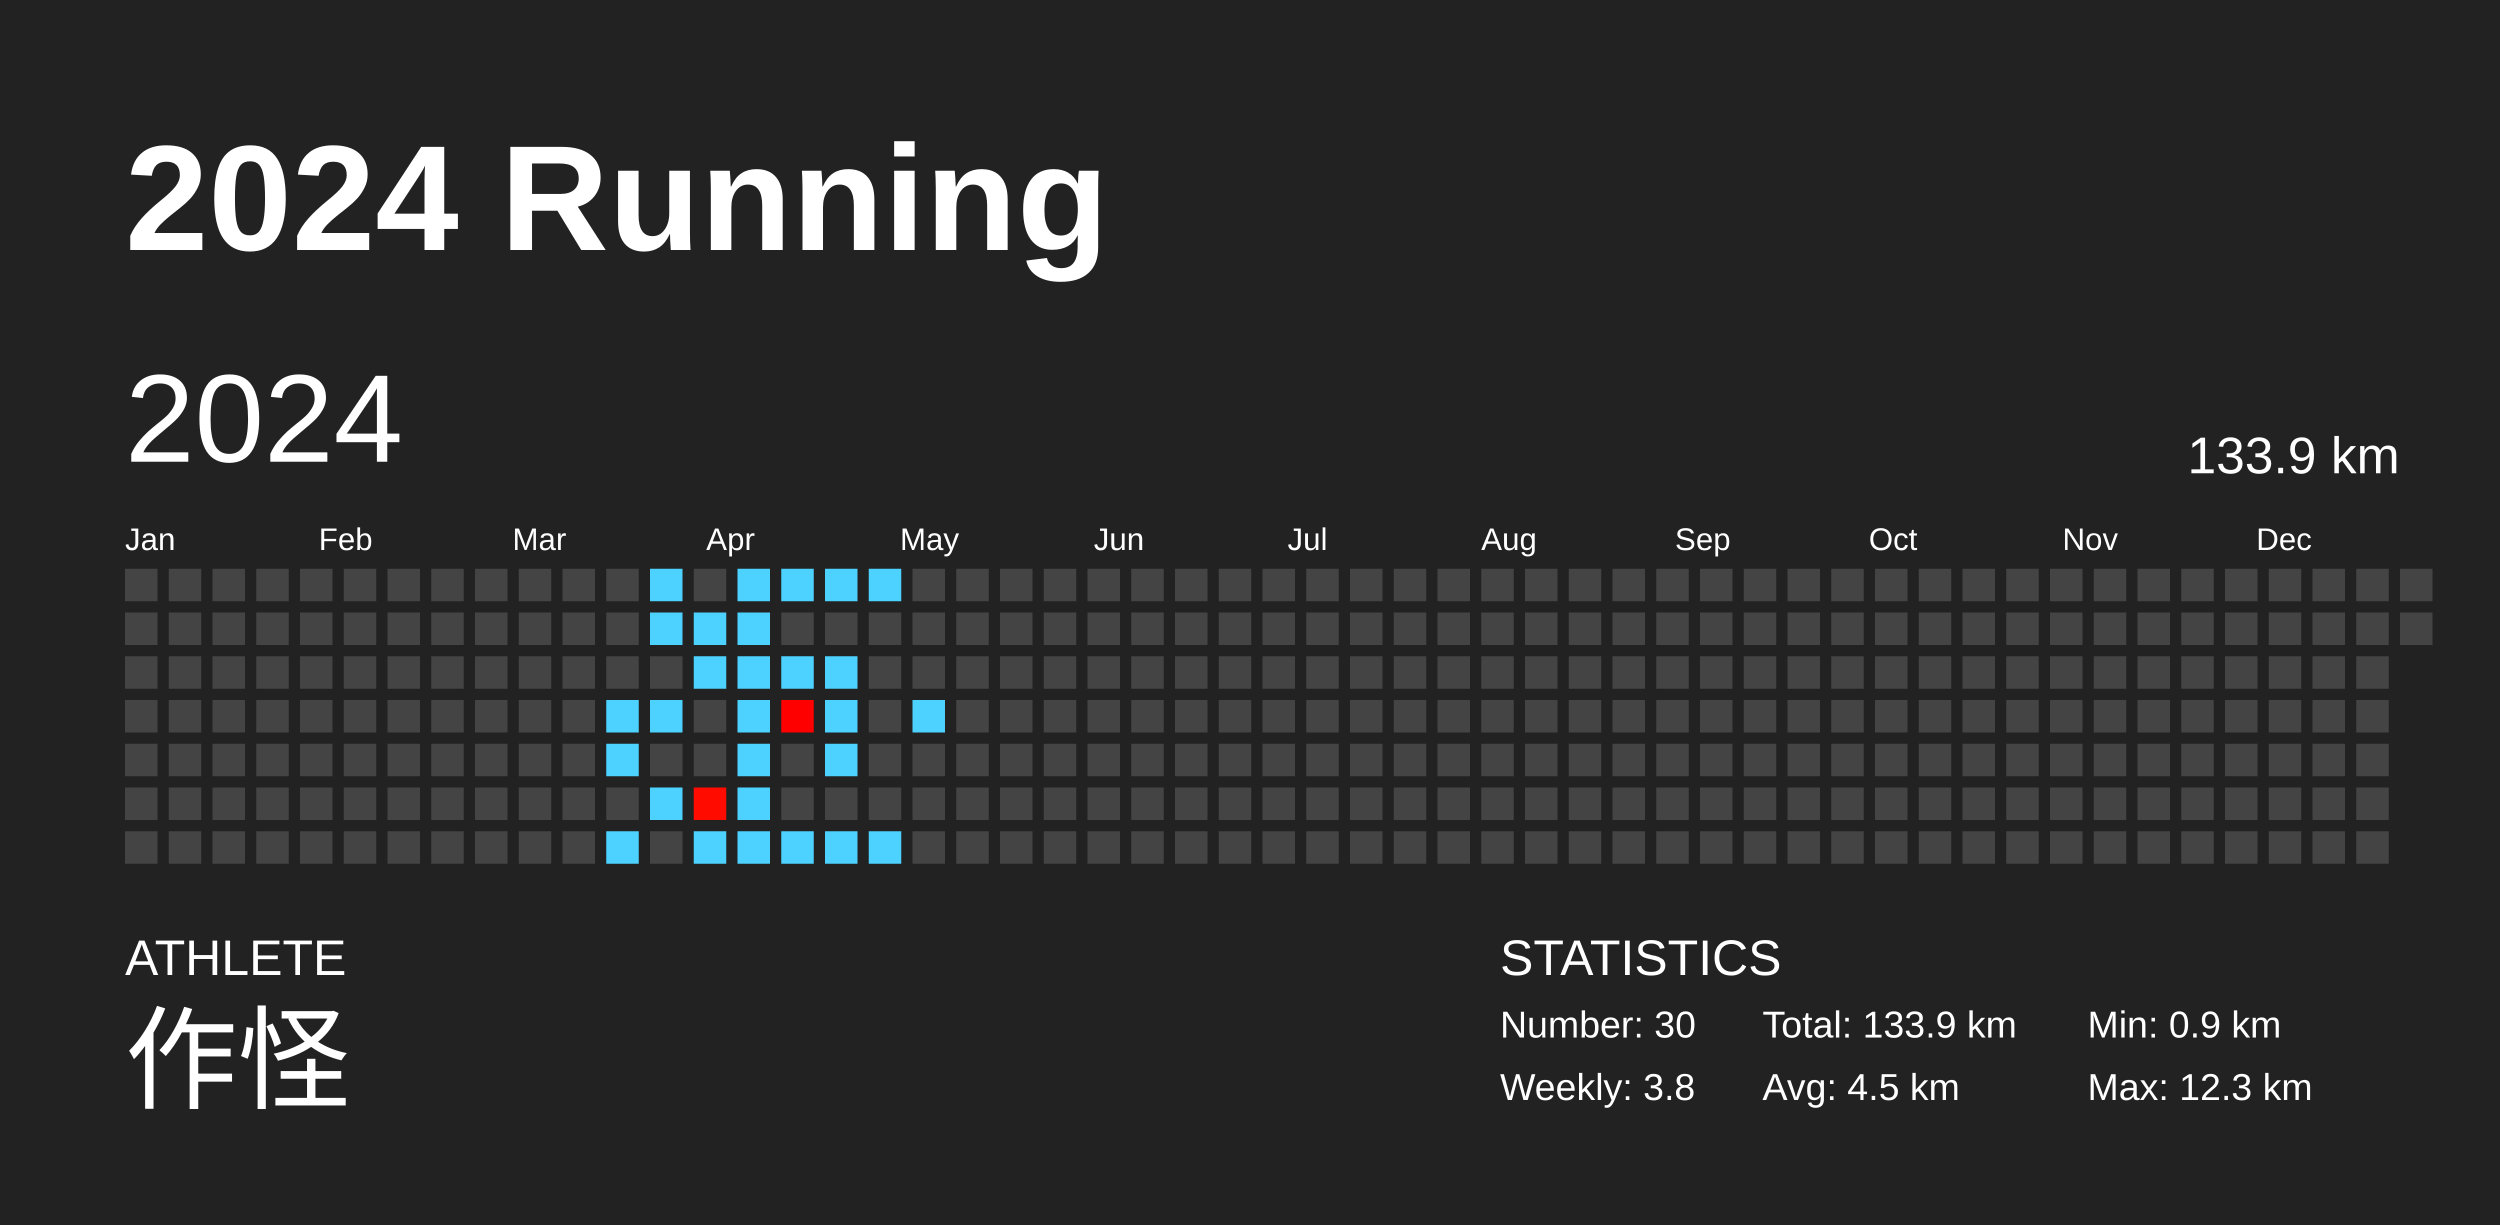
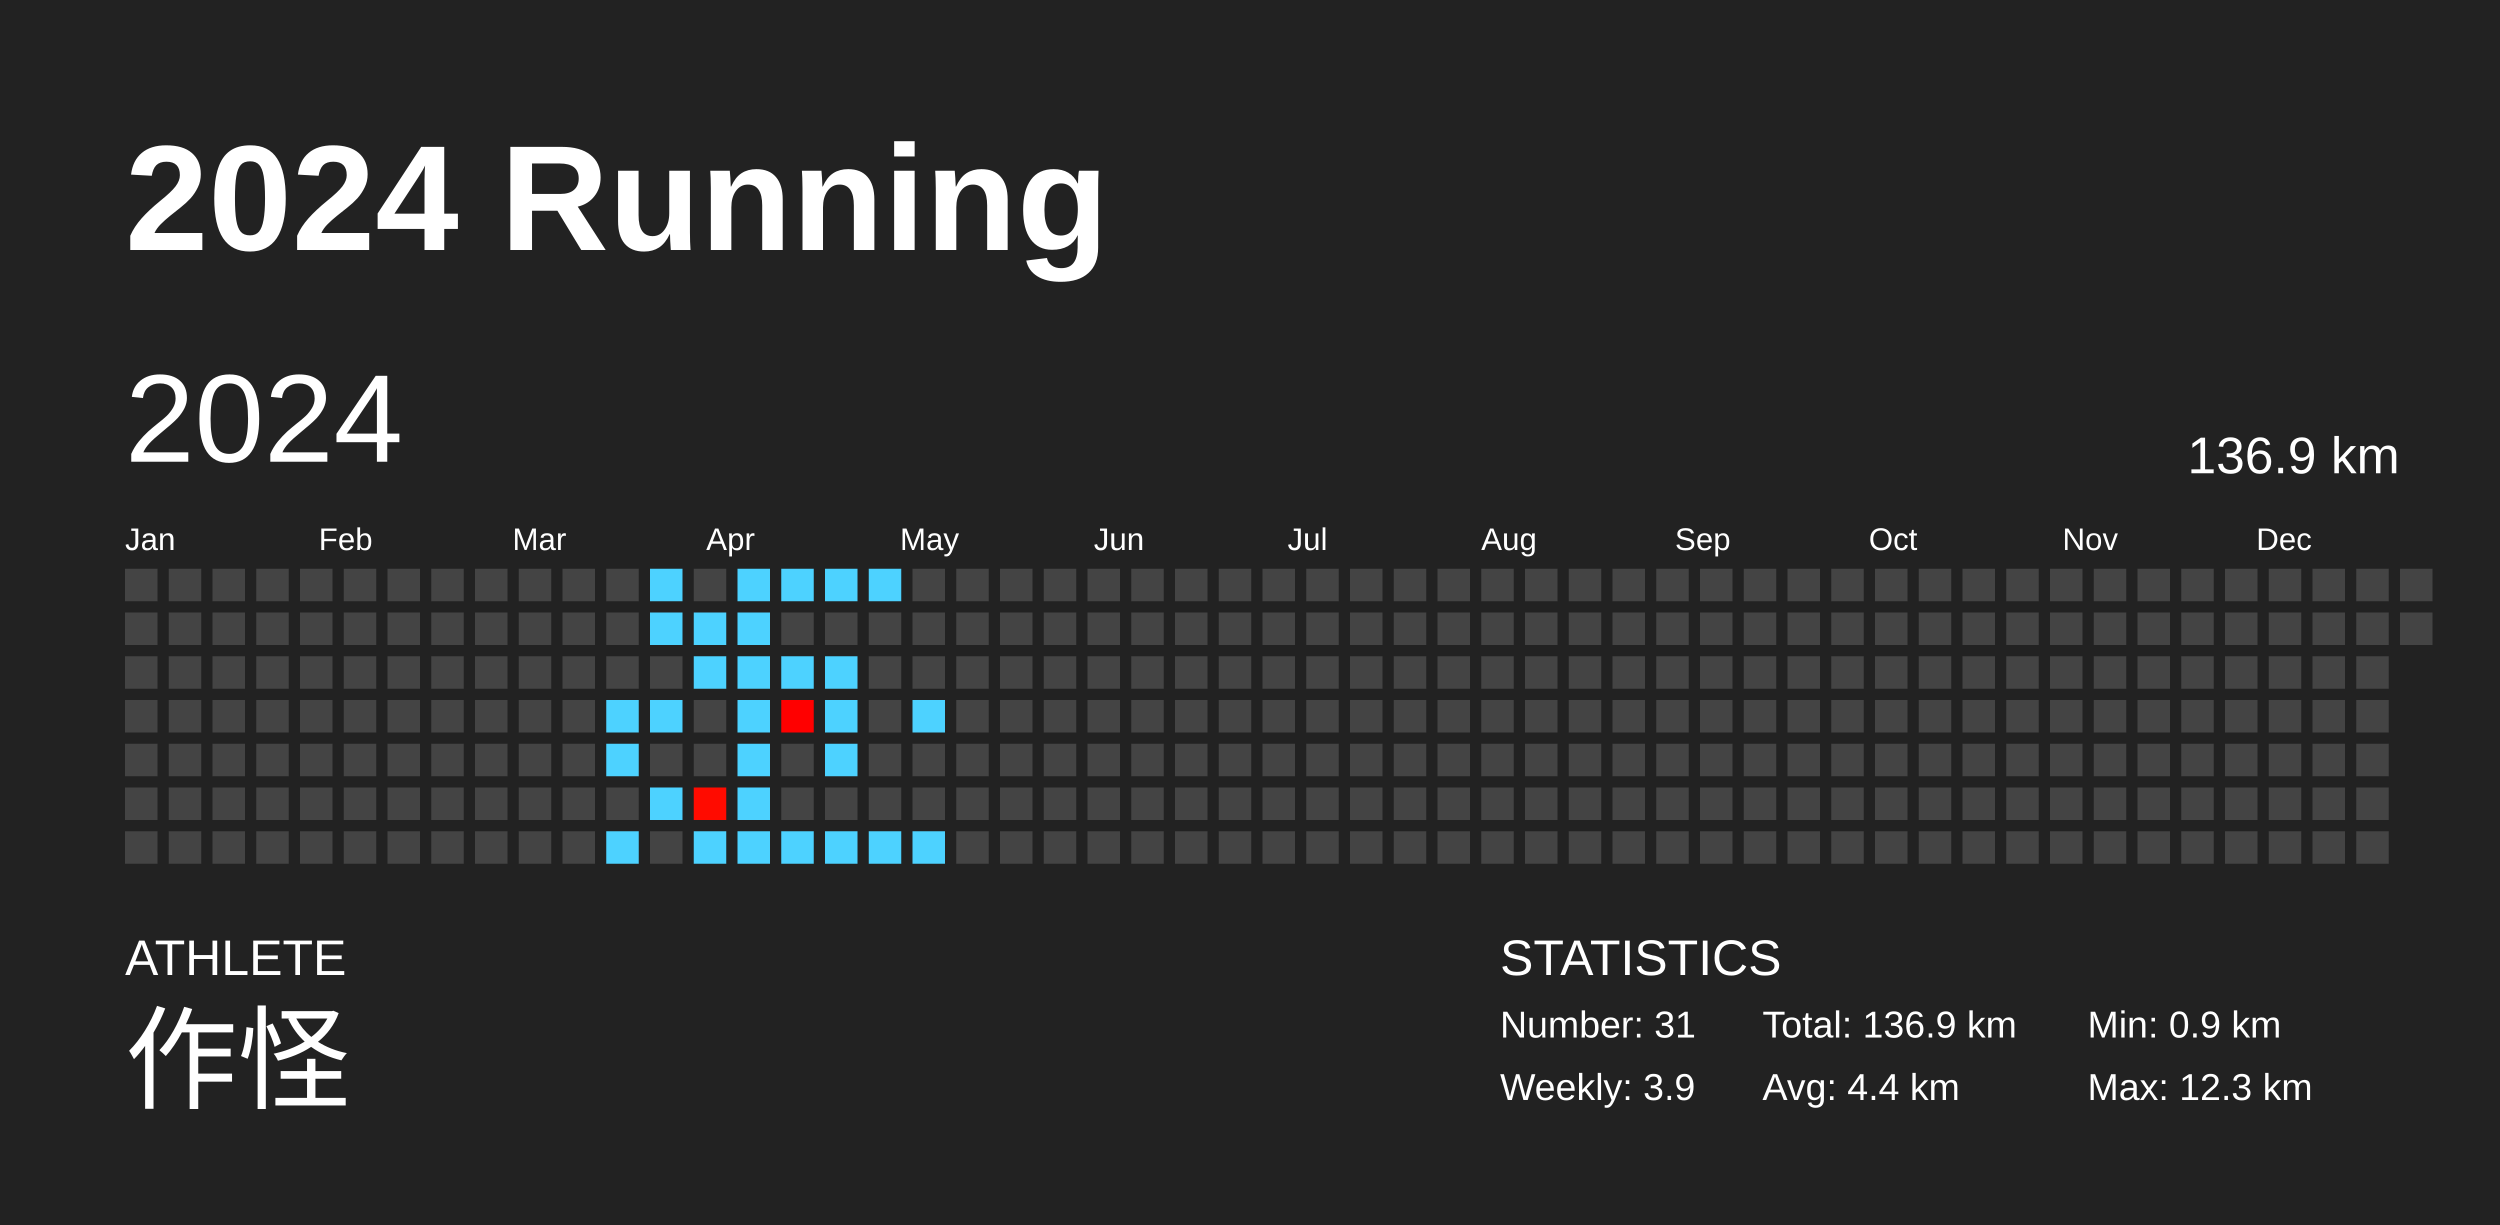
<svg xmlns="http://www.w3.org/2000/svg" baseProfile="full" height="98mm" version="1.1" viewBox="0,0,200,98" width="200mm">
  <defs />
  <rect fill="#222222" height="98" width="200" x="0" y="0" />
  <text fill="#FFFFFF" style="font-size:12px; font-family:Arial; font-weight:bold;" x="10" y="20">2024 Running</text>
  <text fill="#FFFFFF" style="font-size:4px; font-family:Arial" x="10" y="78">ATHLETE</text>
  <text fill="#FFFFFF" style="font-size:9px; font-family:Arial" x="10" y="88">作怪</text>
  <text fill="#FFFFFF" style="font-size:4px; font-family:Arial" x="120" y="78">STATISTICS</text>
-   <text fill="#FFFFFF" style="font-size:3px; font-family:Arial" x="120" y="83">Number: 30</text>
-   <text fill="#FFFFFF" style="font-size:3px; font-family:Arial" x="120" y="88">Weekly: 3.8</text>
-   <text fill="#FFFFFF" style="font-size:3px; font-family:Arial" x="141" y="83">Total: 133.9 km</text>
-   <text fill="#FFFFFF" style="font-size:3px; font-family:Arial" x="141" y="88">Avg: 4.5 km</text>
+   <text fill="#FFFFFF" style="font-size:3px; font-family:Arial" x="120" y="83">Number: 31</text>
+   <text fill="#FFFFFF" style="font-size:3px; font-family:Arial" x="120" y="88">Weekly: 3.9</text>
+   <text fill="#FFFFFF" style="font-size:3px; font-family:Arial" x="141" y="83">Total: 136.9 km</text>
+   <text fill="#FFFFFF" style="font-size:3px; font-family:Arial" x="141" y="88">Avg: 4.4 km</text>
  <text fill="#FFFFFF" style="font-size:3px; font-family:Arial" x="167" y="83">Min: 0.9 km</text>
  <text fill="#FFFFFF" style="font-size:3px; font-family:Arial" x="167" y="88">Max: 12.3 km</text>
  <text dominant-baseline="hanging" fill="#FFFFFF" style="font-size:10.0px; font-family:Arial;" x="10" y="30">2024</text>
-   <text dominant-baseline="hanging" fill="#FFFFFF" style="font-size:4.125px; font-family:Arial;" x="175" y="35">133.9 km</text>
+   <text dominant-baseline="hanging" fill="#FFFFFF" style="font-size:4.125px; font-family:Arial;" x="175" y="35">136.9 km</text>
  <text fill="#FFFFFF" style="font-size:2.5px; font-family:Arial" x="10.0" y="44">Jan</text>
  <text fill="#FFFFFF" style="font-size:2.5px; font-family:Arial" x="25.5" y="44">Feb</text>
  <text fill="#FFFFFF" style="font-size:2.5px; font-family:Arial" x="41.0" y="44">Mar</text>
  <text fill="#FFFFFF" style="font-size:2.5px; font-family:Arial" x="56.5" y="44">Apr</text>
  <text fill="#FFFFFF" style="font-size:2.5px; font-family:Arial" x="72.0" y="44">May</text>
  <text fill="#FFFFFF" style="font-size:2.5px; font-family:Arial" x="87.5" y="44">Jun</text>
  <text fill="#FFFFFF" style="font-size:2.5px; font-family:Arial" x="103.0" y="44">Jul</text>
  <text fill="#FFFFFF" style="font-size:2.5px; font-family:Arial" x="118.5" y="44">Aug</text>
  <text fill="#FFFFFF" style="font-size:2.5px; font-family:Arial" x="134.0" y="44">Sep</text>
  <text fill="#FFFFFF" style="font-size:2.5px; font-family:Arial" x="149.5" y="44">Oct</text>
  <text fill="#FFFFFF" style="font-size:2.5px; font-family:Arial" x="165.0" y="44">Nov</text>
  <text fill="#FFFFFF" style="font-size:2.5px; font-family:Arial" x="180.5" y="44">Dec</text>
  <rect fill="#444444" height="2.6" width="2.6" x="10.0" y="45.5" />
  <rect fill="#444444" height="2.6" width="2.6" x="10.0" y="49.0" />
  <rect fill="#444444" height="2.6" width="2.6" x="10.0" y="52.5" />
  <rect fill="#444444" height="2.6" width="2.6" x="10.0" y="56.0" />
  <rect fill="#444444" height="2.6" width="2.6" x="10.0" y="59.5" />
  <rect fill="#444444" height="2.6" width="2.6" x="10.0" y="63.0" />
  <rect fill="#444444" height="2.6" width="2.6" x="10.0" y="66.5" />
  <rect fill="#444444" height="2.6" width="2.6" x="13.5" y="45.5" />
  <rect fill="#444444" height="2.6" width="2.6" x="13.5" y="49.0" />
  <rect fill="#444444" height="2.6" width="2.6" x="13.5" y="52.5" />
  <rect fill="#444444" height="2.6" width="2.6" x="13.5" y="56.0" />
  <rect fill="#444444" height="2.6" width="2.6" x="13.5" y="59.5" />
  <rect fill="#444444" height="2.6" width="2.6" x="13.5" y="63.0" />
  <rect fill="#444444" height="2.6" width="2.6" x="13.5" y="66.5" />
  <rect fill="#444444" height="2.6" width="2.6" x="17.0" y="45.5" />
  <rect fill="#444444" height="2.6" width="2.6" x="17.0" y="49.0" />
  <rect fill="#444444" height="2.6" width="2.6" x="17.0" y="52.5" />
  <rect fill="#444444" height="2.6" width="2.6" x="17.0" y="56.0" />
  <rect fill="#444444" height="2.6" width="2.6" x="17.0" y="59.5" />
  <rect fill="#444444" height="2.6" width="2.6" x="17.0" y="63.0" />
  <rect fill="#444444" height="2.6" width="2.6" x="17.0" y="66.5" />
  <rect fill="#444444" height="2.6" width="2.6" x="20.5" y="45.5" />
  <rect fill="#444444" height="2.6" width="2.6" x="20.5" y="49.0" />
  <rect fill="#444444" height="2.6" width="2.6" x="20.5" y="52.5" />
  <rect fill="#444444" height="2.6" width="2.6" x="20.5" y="56.0" />
  <rect fill="#444444" height="2.6" width="2.6" x="20.5" y="59.5" />
  <rect fill="#444444" height="2.6" width="2.6" x="20.5" y="63.0" />
  <rect fill="#444444" height="2.6" width="2.6" x="20.5" y="66.5" />
  <rect fill="#444444" height="2.6" width="2.6" x="24.0" y="45.5" />
  <rect fill="#444444" height="2.6" width="2.6" x="24.0" y="49.0" />
  <rect fill="#444444" height="2.6" width="2.6" x="24.0" y="52.5" />
  <rect fill="#444444" height="2.6" width="2.6" x="24.0" y="56.0" />
  <rect fill="#444444" height="2.6" width="2.6" x="24.0" y="59.5" />
  <rect fill="#444444" height="2.6" width="2.6" x="24.0" y="63.0" />
  <rect fill="#444444" height="2.6" width="2.6" x="24.0" y="66.5" />
  <rect fill="#444444" height="2.6" width="2.6" x="27.5" y="45.5" />
  <rect fill="#444444" height="2.6" width="2.6" x="27.5" y="49.0" />
  <rect fill="#444444" height="2.6" width="2.6" x="27.5" y="52.5" />
  <rect fill="#444444" height="2.6" width="2.6" x="27.5" y="56.0" />
  <rect fill="#444444" height="2.6" width="2.6" x="27.5" y="59.5" />
  <rect fill="#444444" height="2.6" width="2.6" x="27.5" y="63.0" />
  <rect fill="#444444" height="2.6" width="2.6" x="27.5" y="66.5" />
  <rect fill="#444444" height="2.6" width="2.6" x="31.0" y="45.5" />
  <rect fill="#444444" height="2.6" width="2.6" x="31.0" y="49.0" />
  <rect fill="#444444" height="2.6" width="2.6" x="31.0" y="52.5" />
  <rect fill="#444444" height="2.6" width="2.6" x="31.0" y="56.0" />
  <rect fill="#444444" height="2.6" width="2.6" x="31.0" y="59.5" />
  <rect fill="#444444" height="2.6" width="2.6" x="31.0" y="63.0" />
  <rect fill="#444444" height="2.6" width="2.6" x="31.0" y="66.5" />
  <rect fill="#444444" height="2.6" width="2.6" x="34.5" y="45.5" />
  <rect fill="#444444" height="2.6" width="2.6" x="34.5" y="49.0" />
  <rect fill="#444444" height="2.6" width="2.6" x="34.5" y="52.5" />
  <rect fill="#444444" height="2.6" width="2.6" x="34.5" y="56.0" />
  <rect fill="#444444" height="2.6" width="2.6" x="34.5" y="59.5" />
  <rect fill="#444444" height="2.6" width="2.6" x="34.5" y="63.0" />
  <rect fill="#444444" height="2.6" width="2.6" x="34.5" y="66.5" />
  <rect fill="#444444" height="2.6" width="2.6" x="38.0" y="45.5" />
  <rect fill="#444444" height="2.6" width="2.6" x="38.0" y="49.0" />
  <rect fill="#444444" height="2.6" width="2.6" x="38.0" y="52.5" />
  <rect fill="#444444" height="2.6" width="2.6" x="38.0" y="56.0" />
  <rect fill="#444444" height="2.6" width="2.6" x="38.0" y="59.5" />
  <rect fill="#444444" height="2.6" width="2.6" x="38.0" y="63.0" />
  <rect fill="#444444" height="2.6" width="2.6" x="38.0" y="66.5" />
  <rect fill="#444444" height="2.6" width="2.6" x="41.5" y="45.5" />
  <rect fill="#444444" height="2.6" width="2.6" x="41.5" y="49.0" />
  <rect fill="#444444" height="2.6" width="2.6" x="41.5" y="52.5" />
  <rect fill="#444444" height="2.6" width="2.6" x="41.5" y="56.0" />
  <rect fill="#444444" height="2.6" width="2.6" x="41.5" y="59.5" />
  <rect fill="#444444" height="2.6" width="2.6" x="41.5" y="63.0" />
  <rect fill="#444444" height="2.6" width="2.6" x="41.5" y="66.5" />
  <rect fill="#444444" height="2.6" width="2.6" x="45.0" y="45.5" />
  <rect fill="#444444" height="2.6" width="2.6" x="45.0" y="49.0" />
  <rect fill="#444444" height="2.6" width="2.6" x="45.0" y="52.5" />
  <rect fill="#444444" height="2.6" width="2.6" x="45.0" y="56.0" />
  <rect fill="#444444" height="2.6" width="2.6" x="45.0" y="59.5" />
  <rect fill="#444444" height="2.6" width="2.6" x="45.0" y="63.0" />
  <rect fill="#444444" height="2.6" width="2.6" x="45.0" y="66.5" />
  <rect fill="#444444" height="2.6" width="2.6" x="48.5" y="45.5" />
  <rect fill="#444444" height="2.6" width="2.6" x="48.5" y="49.0" />
  <rect fill="#444444" height="2.6" width="2.6" x="48.5" y="52.5" />
  <rect fill="#4dd2ff" height="2.6" width="2.6" x="48.5" y="56.0" />
  <rect fill="#4dd2ff" height="2.6" width="2.6" x="48.5" y="59.5" />
  <rect fill="#444444" height="2.6" width="2.6" x="48.5" y="63.0" />
  <rect fill="#4dd2ff" height="2.6" width="2.6" x="48.5" y="66.5" />
  <rect fill="#4dd2ff" height="2.6" width="2.6" x="52.0" y="45.5" />
  <rect fill="#4dd2ff" height="2.6" width="2.6" x="52.0" y="49.0" />
  <rect fill="#444444" height="2.6" width="2.6" x="52.0" y="52.5" />
  <rect fill="#4dd2ff" height="2.6" width="2.6" x="52.0" y="56.0" />
  <rect fill="#444444" height="2.6" width="2.6" x="52.0" y="59.5" />
  <rect fill="#4dd2ff" height="2.6" width="2.6" x="52.0" y="63.0" />
  <rect fill="#444444" height="2.6" width="2.6" x="52.0" y="66.5" />
  <rect fill="#444444" height="2.6" width="2.6" x="55.5" y="45.5" />
  <rect fill="#4dd2ff" height="2.6" width="2.6" x="55.5" y="49.0" />
  <rect fill="#4dd2ff" height="2.6" width="2.6" x="55.5" y="52.5" />
  <rect fill="#444444" height="2.6" width="2.6" x="55.5" y="56.0" />
  <rect fill="#444444" height="2.6" width="2.6" x="55.5" y="59.5" />
  <rect fill="#ff0b00" height="2.6" width="2.6" x="55.5" y="63.0" />
  <rect fill="#4dd2ff" height="2.6" width="2.6" x="55.5" y="66.5" />
  <rect fill="#4dd2ff" height="2.6" width="2.6" x="59.0" y="45.5" />
  <rect fill="#4dd2ff" height="2.6" width="2.6" x="59.0" y="49.0" />
  <rect fill="#4dd2ff" height="2.6" width="2.6" x="59.0" y="52.5" />
  <rect fill="#4dd2ff" height="2.6" width="2.6" x="59.0" y="56.0" />
  <rect fill="#4dd2ff" height="2.6" width="2.6" x="59.0" y="59.5" />
  <rect fill="#4dd2ff" height="2.6" width="2.6" x="59.0" y="63.0" />
  <rect fill="#4dd2ff" height="2.6" width="2.6" x="59.0" y="66.5" />
  <rect fill="#4dd2ff" height="2.6" width="2.6" x="62.5" y="45.5" />
  <rect fill="#444444" height="2.6" width="2.6" x="62.5" y="49.0" />
  <rect fill="#4dd2ff" height="2.6" width="2.6" x="62.5" y="52.5" />
  <rect fill="#ff0000" height="2.6" width="2.6" x="62.5" y="56.0" />
  <rect fill="#444444" height="2.6" width="2.6" x="62.5" y="59.5" />
  <rect fill="#444444" height="2.6" width="2.6" x="62.5" y="63.0" />
  <rect fill="#4dd2ff" height="2.6" width="2.6" x="62.5" y="66.5" />
  <rect fill="#4dd2ff" height="2.6" width="2.6" x="66.0" y="45.5" />
  <rect fill="#444444" height="2.6" width="2.6" x="66.0" y="49.0" />
  <rect fill="#4dd2ff" height="2.6" width="2.6" x="66.0" y="52.5" />
  <rect fill="#4dd2ff" height="2.6" width="2.6" x="66.0" y="56.0" />
  <rect fill="#4dd2ff" height="2.6" width="2.6" x="66.0" y="59.5" />
  <rect fill="#444444" height="2.6" width="2.6" x="66.0" y="63.0" />
  <rect fill="#4dd2ff" height="2.6" width="2.6" x="66.0" y="66.5" />
  <rect fill="#4dd2ff" height="2.6" width="2.6" x="69.5" y="45.5" />
  <rect fill="#444444" height="2.6" width="2.6" x="69.5" y="49.0" />
  <rect fill="#444444" height="2.6" width="2.6" x="69.5" y="52.5" />
  <rect fill="#444444" height="2.6" width="2.6" x="69.5" y="56.0" />
  <rect fill="#444444" height="2.6" width="2.6" x="69.5" y="59.5" />
  <rect fill="#444444" height="2.6" width="2.6" x="69.5" y="63.0" />
  <rect fill="#4dd2ff" height="2.6" width="2.6" x="69.5" y="66.5" />
  <rect fill="#444444" height="2.6" width="2.6" x="73.0" y="45.5" />
  <rect fill="#444444" height="2.6" width="2.6" x="73.0" y="49.0" />
  <rect fill="#444444" height="2.6" width="2.6" x="73.0" y="52.5" />
  <rect fill="#4dd2ff" height="2.6" width="2.6" x="73.0" y="56.0" />
  <rect fill="#444444" height="2.6" width="2.6" x="73.0" y="59.5" />
  <rect fill="#444444" height="2.6" width="2.6" x="73.0" y="63.0" />
-   <rect fill="#444444" height="2.6" width="2.6" x="73.0" y="66.5" />
+   <rect fill="#4dd2ff" height="2.6" width="2.6" x="73.0" y="66.5" />
  <rect fill="#444444" height="2.6" width="2.6" x="76.5" y="45.5" />
  <rect fill="#444444" height="2.6" width="2.6" x="76.5" y="49.0" />
  <rect fill="#444444" height="2.6" width="2.6" x="76.5" y="52.5" />
  <rect fill="#444444" height="2.6" width="2.6" x="76.5" y="56.0" />
  <rect fill="#444444" height="2.6" width="2.6" x="76.5" y="59.5" />
  <rect fill="#444444" height="2.6" width="2.6" x="76.5" y="63.0" />
  <rect fill="#444444" height="2.6" width="2.6" x="76.5" y="66.5" />
  <rect fill="#444444" height="2.6" width="2.6" x="80.0" y="45.5" />
  <rect fill="#444444" height="2.6" width="2.6" x="80.0" y="49.0" />
  <rect fill="#444444" height="2.6" width="2.6" x="80.0" y="52.5" />
  <rect fill="#444444" height="2.6" width="2.6" x="80.0" y="56.0" />
  <rect fill="#444444" height="2.6" width="2.6" x="80.0" y="59.5" />
  <rect fill="#444444" height="2.6" width="2.6" x="80.0" y="63.0" />
  <rect fill="#444444" height="2.6" width="2.6" x="80.0" y="66.5" />
  <rect fill="#444444" height="2.6" width="2.6" x="83.5" y="45.5" />
  <rect fill="#444444" height="2.6" width="2.6" x="83.5" y="49.0" />
  <rect fill="#444444" height="2.6" width="2.6" x="83.5" y="52.5" />
  <rect fill="#444444" height="2.6" width="2.6" x="83.5" y="56.0" />
  <rect fill="#444444" height="2.6" width="2.6" x="83.5" y="59.5" />
  <rect fill="#444444" height="2.6" width="2.6" x="83.5" y="63.0" />
  <rect fill="#444444" height="2.6" width="2.6" x="83.5" y="66.5" />
  <rect fill="#444444" height="2.6" width="2.6" x="87.0" y="45.5" />
  <rect fill="#444444" height="2.6" width="2.6" x="87.0" y="49.0" />
  <rect fill="#444444" height="2.6" width="2.6" x="87.0" y="52.5" />
  <rect fill="#444444" height="2.6" width="2.6" x="87.0" y="56.0" />
  <rect fill="#444444" height="2.6" width="2.6" x="87.0" y="59.5" />
  <rect fill="#444444" height="2.6" width="2.6" x="87.0" y="63.0" />
  <rect fill="#444444" height="2.6" width="2.6" x="87.0" y="66.5" />
  <rect fill="#444444" height="2.6" width="2.6" x="90.5" y="45.5" />
  <rect fill="#444444" height="2.6" width="2.6" x="90.5" y="49.0" />
  <rect fill="#444444" height="2.6" width="2.6" x="90.5" y="52.5" />
  <rect fill="#444444" height="2.6" width="2.6" x="90.5" y="56.0" />
  <rect fill="#444444" height="2.6" width="2.6" x="90.5" y="59.5" />
  <rect fill="#444444" height="2.6" width="2.6" x="90.5" y="63.0" />
  <rect fill="#444444" height="2.6" width="2.6" x="90.5" y="66.5" />
  <rect fill="#444444" height="2.6" width="2.6" x="94.0" y="45.5" />
  <rect fill="#444444" height="2.6" width="2.6" x="94.0" y="49.0" />
  <rect fill="#444444" height="2.6" width="2.6" x="94.0" y="52.5" />
  <rect fill="#444444" height="2.6" width="2.6" x="94.0" y="56.0" />
  <rect fill="#444444" height="2.6" width="2.6" x="94.0" y="59.5" />
  <rect fill="#444444" height="2.6" width="2.6" x="94.0" y="63.0" />
  <rect fill="#444444" height="2.6" width="2.6" x="94.0" y="66.5" />
  <rect fill="#444444" height="2.6" width="2.6" x="97.5" y="45.5" />
  <rect fill="#444444" height="2.6" width="2.6" x="97.5" y="49.0" />
  <rect fill="#444444" height="2.6" width="2.6" x="97.5" y="52.5" />
  <rect fill="#444444" height="2.6" width="2.6" x="97.5" y="56.0" />
  <rect fill="#444444" height="2.6" width="2.6" x="97.5" y="59.5" />
  <rect fill="#444444" height="2.6" width="2.6" x="97.5" y="63.0" />
  <rect fill="#444444" height="2.6" width="2.6" x="97.5" y="66.5" />
  <rect fill="#444444" height="2.6" width="2.6" x="101.0" y="45.5" />
  <rect fill="#444444" height="2.6" width="2.6" x="101.0" y="49.0" />
  <rect fill="#444444" height="2.6" width="2.6" x="101.0" y="52.5" />
  <rect fill="#444444" height="2.6" width="2.6" x="101.0" y="56.0" />
  <rect fill="#444444" height="2.6" width="2.6" x="101.0" y="59.5" />
  <rect fill="#444444" height="2.6" width="2.6" x="101.0" y="63.0" />
  <rect fill="#444444" height="2.6" width="2.6" x="101.0" y="66.5" />
  <rect fill="#444444" height="2.6" width="2.6" x="104.5" y="45.5" />
  <rect fill="#444444" height="2.6" width="2.6" x="104.5" y="49.0" />
  <rect fill="#444444" height="2.6" width="2.6" x="104.5" y="52.5" />
  <rect fill="#444444" height="2.6" width="2.6" x="104.5" y="56.0" />
  <rect fill="#444444" height="2.6" width="2.6" x="104.5" y="59.5" />
  <rect fill="#444444" height="2.6" width="2.6" x="104.5" y="63.0" />
  <rect fill="#444444" height="2.6" width="2.6" x="104.5" y="66.5" />
  <rect fill="#444444" height="2.6" width="2.6" x="108.0" y="45.5" />
  <rect fill="#444444" height="2.6" width="2.6" x="108.0" y="49.0" />
  <rect fill="#444444" height="2.6" width="2.6" x="108.0" y="52.5" />
  <rect fill="#444444" height="2.6" width="2.6" x="108.0" y="56.0" />
  <rect fill="#444444" height="2.6" width="2.6" x="108.0" y="59.5" />
  <rect fill="#444444" height="2.6" width="2.6" x="108.0" y="63.0" />
  <rect fill="#444444" height="2.6" width="2.6" x="108.0" y="66.5" />
  <rect fill="#444444" height="2.6" width="2.6" x="111.5" y="45.5" />
  <rect fill="#444444" height="2.6" width="2.6" x="111.5" y="49.0" />
  <rect fill="#444444" height="2.6" width="2.6" x="111.5" y="52.5" />
  <rect fill="#444444" height="2.6" width="2.6" x="111.5" y="56.0" />
  <rect fill="#444444" height="2.6" width="2.6" x="111.5" y="59.5" />
  <rect fill="#444444" height="2.6" width="2.6" x="111.5" y="63.0" />
  <rect fill="#444444" height="2.6" width="2.6" x="111.5" y="66.5" />
  <rect fill="#444444" height="2.6" width="2.6" x="115.0" y="45.5" />
  <rect fill="#444444" height="2.6" width="2.6" x="115.0" y="49.0" />
  <rect fill="#444444" height="2.6" width="2.6" x="115.0" y="52.5" />
  <rect fill="#444444" height="2.6" width="2.6" x="115.0" y="56.0" />
  <rect fill="#444444" height="2.6" width="2.6" x="115.0" y="59.5" />
  <rect fill="#444444" height="2.6" width="2.6" x="115.0" y="63.0" />
  <rect fill="#444444" height="2.6" width="2.6" x="115.0" y="66.5" />
  <rect fill="#444444" height="2.6" width="2.6" x="118.5" y="45.5" />
  <rect fill="#444444" height="2.6" width="2.6" x="118.5" y="49.0" />
  <rect fill="#444444" height="2.6" width="2.6" x="118.5" y="52.5" />
  <rect fill="#444444" height="2.6" width="2.6" x="118.5" y="56.0" />
  <rect fill="#444444" height="2.6" width="2.6" x="118.5" y="59.5" />
  <rect fill="#444444" height="2.6" width="2.6" x="118.5" y="63.0" />
  <rect fill="#444444" height="2.6" width="2.6" x="118.5" y="66.5" />
  <rect fill="#444444" height="2.6" width="2.6" x="122.0" y="45.5" />
  <rect fill="#444444" height="2.6" width="2.6" x="122.0" y="49.0" />
  <rect fill="#444444" height="2.6" width="2.6" x="122.0" y="52.5" />
  <rect fill="#444444" height="2.6" width="2.6" x="122.0" y="56.0" />
  <rect fill="#444444" height="2.6" width="2.6" x="122.0" y="59.5" />
  <rect fill="#444444" height="2.6" width="2.6" x="122.0" y="63.0" />
  <rect fill="#444444" height="2.6" width="2.6" x="122.0" y="66.5" />
  <rect fill="#444444" height="2.6" width="2.6" x="125.5" y="45.5" />
  <rect fill="#444444" height="2.6" width="2.6" x="125.5" y="49.0" />
  <rect fill="#444444" height="2.6" width="2.6" x="125.5" y="52.5" />
  <rect fill="#444444" height="2.6" width="2.6" x="125.5" y="56.0" />
  <rect fill="#444444" height="2.6" width="2.6" x="125.5" y="59.5" />
  <rect fill="#444444" height="2.6" width="2.6" x="125.5" y="63.0" />
  <rect fill="#444444" height="2.6" width="2.6" x="125.5" y="66.5" />
  <rect fill="#444444" height="2.6" width="2.6" x="129.0" y="45.5" />
  <rect fill="#444444" height="2.6" width="2.6" x="129.0" y="49.0" />
  <rect fill="#444444" height="2.6" width="2.6" x="129.0" y="52.5" />
  <rect fill="#444444" height="2.6" width="2.6" x="129.0" y="56.0" />
  <rect fill="#444444" height="2.6" width="2.6" x="129.0" y="59.5" />
  <rect fill="#444444" height="2.6" width="2.6" x="129.0" y="63.0" />
  <rect fill="#444444" height="2.6" width="2.6" x="129.0" y="66.5" />
  <rect fill="#444444" height="2.6" width="2.6" x="132.5" y="45.5" />
  <rect fill="#444444" height="2.6" width="2.6" x="132.5" y="49.0" />
  <rect fill="#444444" height="2.6" width="2.6" x="132.5" y="52.5" />
  <rect fill="#444444" height="2.6" width="2.6" x="132.5" y="56.0" />
  <rect fill="#444444" height="2.6" width="2.6" x="132.5" y="59.5" />
  <rect fill="#444444" height="2.6" width="2.6" x="132.5" y="63.0" />
  <rect fill="#444444" height="2.6" width="2.6" x="132.5" y="66.5" />
  <rect fill="#444444" height="2.6" width="2.6" x="136.0" y="45.5" />
  <rect fill="#444444" height="2.6" width="2.6" x="136.0" y="49.0" />
  <rect fill="#444444" height="2.6" width="2.6" x="136.0" y="52.5" />
  <rect fill="#444444" height="2.6" width="2.6" x="136.0" y="56.0" />
  <rect fill="#444444" height="2.6" width="2.6" x="136.0" y="59.5" />
  <rect fill="#444444" height="2.6" width="2.6" x="136.0" y="63.0" />
  <rect fill="#444444" height="2.6" width="2.6" x="136.0" y="66.5" />
  <rect fill="#444444" height="2.6" width="2.6" x="139.5" y="45.5" />
  <rect fill="#444444" height="2.6" width="2.6" x="139.5" y="49.0" />
  <rect fill="#444444" height="2.6" width="2.6" x="139.5" y="52.5" />
  <rect fill="#444444" height="2.6" width="2.6" x="139.5" y="56.0" />
  <rect fill="#444444" height="2.6" width="2.6" x="139.5" y="59.5" />
  <rect fill="#444444" height="2.6" width="2.6" x="139.5" y="63.0" />
  <rect fill="#444444" height="2.6" width="2.6" x="139.5" y="66.5" />
  <rect fill="#444444" height="2.6" width="2.6" x="143.0" y="45.5" />
  <rect fill="#444444" height="2.6" width="2.6" x="143.0" y="49.0" />
  <rect fill="#444444" height="2.6" width="2.6" x="143.0" y="52.5" />
  <rect fill="#444444" height="2.6" width="2.6" x="143.0" y="56.0" />
  <rect fill="#444444" height="2.6" width="2.6" x="143.0" y="59.5" />
  <rect fill="#444444" height="2.6" width="2.6" x="143.0" y="63.0" />
  <rect fill="#444444" height="2.6" width="2.6" x="143.0" y="66.5" />
  <rect fill="#444444" height="2.6" width="2.6" x="146.5" y="45.5" />
  <rect fill="#444444" height="2.6" width="2.6" x="146.5" y="49.0" />
  <rect fill="#444444" height="2.6" width="2.6" x="146.5" y="52.5" />
  <rect fill="#444444" height="2.6" width="2.6" x="146.5" y="56.0" />
  <rect fill="#444444" height="2.6" width="2.6" x="146.5" y="59.5" />
  <rect fill="#444444" height="2.6" width="2.6" x="146.5" y="63.0" />
  <rect fill="#444444" height="2.6" width="2.6" x="146.5" y="66.5" />
  <rect fill="#444444" height="2.6" width="2.6" x="150.0" y="45.5" />
  <rect fill="#444444" height="2.6" width="2.6" x="150.0" y="49.0" />
  <rect fill="#444444" height="2.6" width="2.6" x="150.0" y="52.5" />
  <rect fill="#444444" height="2.6" width="2.6" x="150.0" y="56.0" />
  <rect fill="#444444" height="2.6" width="2.6" x="150.0" y="59.5" />
  <rect fill="#444444" height="2.6" width="2.6" x="150.0" y="63.0" />
  <rect fill="#444444" height="2.6" width="2.6" x="150.0" y="66.5" />
  <rect fill="#444444" height="2.6" width="2.6" x="153.5" y="45.5" />
  <rect fill="#444444" height="2.6" width="2.6" x="153.5" y="49.0" />
  <rect fill="#444444" height="2.6" width="2.6" x="153.5" y="52.5" />
  <rect fill="#444444" height="2.6" width="2.6" x="153.5" y="56.0" />
  <rect fill="#444444" height="2.6" width="2.6" x="153.5" y="59.5" />
  <rect fill="#444444" height="2.6" width="2.6" x="153.5" y="63.0" />
  <rect fill="#444444" height="2.6" width="2.6" x="153.5" y="66.5" />
  <rect fill="#444444" height="2.6" width="2.6" x="157.0" y="45.5" />
  <rect fill="#444444" height="2.6" width="2.6" x="157.0" y="49.0" />
  <rect fill="#444444" height="2.6" width="2.6" x="157.0" y="52.5" />
  <rect fill="#444444" height="2.6" width="2.6" x="157.0" y="56.0" />
  <rect fill="#444444" height="2.6" width="2.6" x="157.0" y="59.5" />
  <rect fill="#444444" height="2.6" width="2.6" x="157.0" y="63.0" />
  <rect fill="#444444" height="2.6" width="2.6" x="157.0" y="66.5" />
  <rect fill="#444444" height="2.6" width="2.6" x="160.5" y="45.5" />
  <rect fill="#444444" height="2.6" width="2.6" x="160.5" y="49.0" />
  <rect fill="#444444" height="2.6" width="2.6" x="160.5" y="52.5" />
  <rect fill="#444444" height="2.6" width="2.6" x="160.5" y="56.0" />
  <rect fill="#444444" height="2.6" width="2.6" x="160.5" y="59.5" />
  <rect fill="#444444" height="2.6" width="2.6" x="160.5" y="63.0" />
  <rect fill="#444444" height="2.6" width="2.6" x="160.5" y="66.5" />
  <rect fill="#444444" height="2.6" width="2.6" x="164.0" y="45.5" />
  <rect fill="#444444" height="2.6" width="2.6" x="164.0" y="49.0" />
  <rect fill="#444444" height="2.6" width="2.6" x="164.0" y="52.5" />
  <rect fill="#444444" height="2.6" width="2.6" x="164.0" y="56.0" />
  <rect fill="#444444" height="2.6" width="2.6" x="164.0" y="59.5" />
  <rect fill="#444444" height="2.6" width="2.6" x="164.0" y="63.0" />
  <rect fill="#444444" height="2.6" width="2.6" x="164.0" y="66.5" />
  <rect fill="#444444" height="2.6" width="2.6" x="167.5" y="45.5" />
  <rect fill="#444444" height="2.6" width="2.6" x="167.5" y="49.0" />
  <rect fill="#444444" height="2.6" width="2.6" x="167.5" y="52.5" />
  <rect fill="#444444" height="2.6" width="2.6" x="167.5" y="56.0" />
  <rect fill="#444444" height="2.6" width="2.6" x="167.5" y="59.5" />
  <rect fill="#444444" height="2.6" width="2.6" x="167.5" y="63.0" />
  <rect fill="#444444" height="2.6" width="2.6" x="167.5" y="66.5" />
  <rect fill="#444444" height="2.6" width="2.6" x="171.0" y="45.5" />
  <rect fill="#444444" height="2.6" width="2.6" x="171.0" y="49.0" />
  <rect fill="#444444" height="2.6" width="2.6" x="171.0" y="52.5" />
  <rect fill="#444444" height="2.6" width="2.6" x="171.0" y="56.0" />
  <rect fill="#444444" height="2.6" width="2.6" x="171.0" y="59.5" />
  <rect fill="#444444" height="2.6" width="2.6" x="171.0" y="63.0" />
  <rect fill="#444444" height="2.6" width="2.6" x="171.0" y="66.5" />
  <rect fill="#444444" height="2.6" width="2.6" x="174.5" y="45.5" />
  <rect fill="#444444" height="2.6" width="2.6" x="174.5" y="49.0" />
  <rect fill="#444444" height="2.6" width="2.6" x="174.5" y="52.5" />
  <rect fill="#444444" height="2.6" width="2.6" x="174.5" y="56.0" />
  <rect fill="#444444" height="2.6" width="2.6" x="174.5" y="59.5" />
  <rect fill="#444444" height="2.6" width="2.6" x="174.5" y="63.0" />
  <rect fill="#444444" height="2.6" width="2.6" x="174.5" y="66.5" />
  <rect fill="#444444" height="2.6" width="2.6" x="178.0" y="45.5" />
  <rect fill="#444444" height="2.6" width="2.6" x="178.0" y="49.0" />
  <rect fill="#444444" height="2.6" width="2.6" x="178.0" y="52.5" />
  <rect fill="#444444" height="2.6" width="2.6" x="178.0" y="56.0" />
  <rect fill="#444444" height="2.6" width="2.6" x="178.0" y="59.5" />
  <rect fill="#444444" height="2.6" width="2.6" x="178.0" y="63.0" />
  <rect fill="#444444" height="2.6" width="2.6" x="178.0" y="66.5" />
  <rect fill="#444444" height="2.6" width="2.6" x="181.5" y="45.5" />
  <rect fill="#444444" height="2.6" width="2.6" x="181.5" y="49.0" />
  <rect fill="#444444" height="2.6" width="2.6" x="181.5" y="52.5" />
  <rect fill="#444444" height="2.6" width="2.6" x="181.5" y="56.0" />
  <rect fill="#444444" height="2.6" width="2.6" x="181.5" y="59.5" />
  <rect fill="#444444" height="2.6" width="2.6" x="181.5" y="63.0" />
  <rect fill="#444444" height="2.6" width="2.6" x="181.5" y="66.5" />
  <rect fill="#444444" height="2.6" width="2.6" x="185.0" y="45.5" />
  <rect fill="#444444" height="2.6" width="2.6" x="185.0" y="49.0" />
  <rect fill="#444444" height="2.6" width="2.6" x="185.0" y="52.5" />
  <rect fill="#444444" height="2.6" width="2.6" x="185.0" y="56.0" />
  <rect fill="#444444" height="2.6" width="2.6" x="185.0" y="59.5" />
  <rect fill="#444444" height="2.6" width="2.6" x="185.0" y="63.0" />
  <rect fill="#444444" height="2.6" width="2.6" x="185.0" y="66.5" />
  <rect fill="#444444" height="2.6" width="2.6" x="188.5" y="45.5" />
  <rect fill="#444444" height="2.6" width="2.6" x="188.5" y="49.0" />
  <rect fill="#444444" height="2.6" width="2.6" x="188.5" y="52.5" />
  <rect fill="#444444" height="2.6" width="2.6" x="188.5" y="56.0" />
  <rect fill="#444444" height="2.6" width="2.6" x="188.5" y="59.5" />
  <rect fill="#444444" height="2.6" width="2.6" x="188.5" y="63.0" />
  <rect fill="#444444" height="2.6" width="2.6" x="188.5" y="66.5" />
  <rect fill="#444444" height="2.6" width="2.6" x="192.0" y="45.5" />
  <rect fill="#444444" height="2.6" width="2.6" x="192.0" y="49.0" />
</svg>
